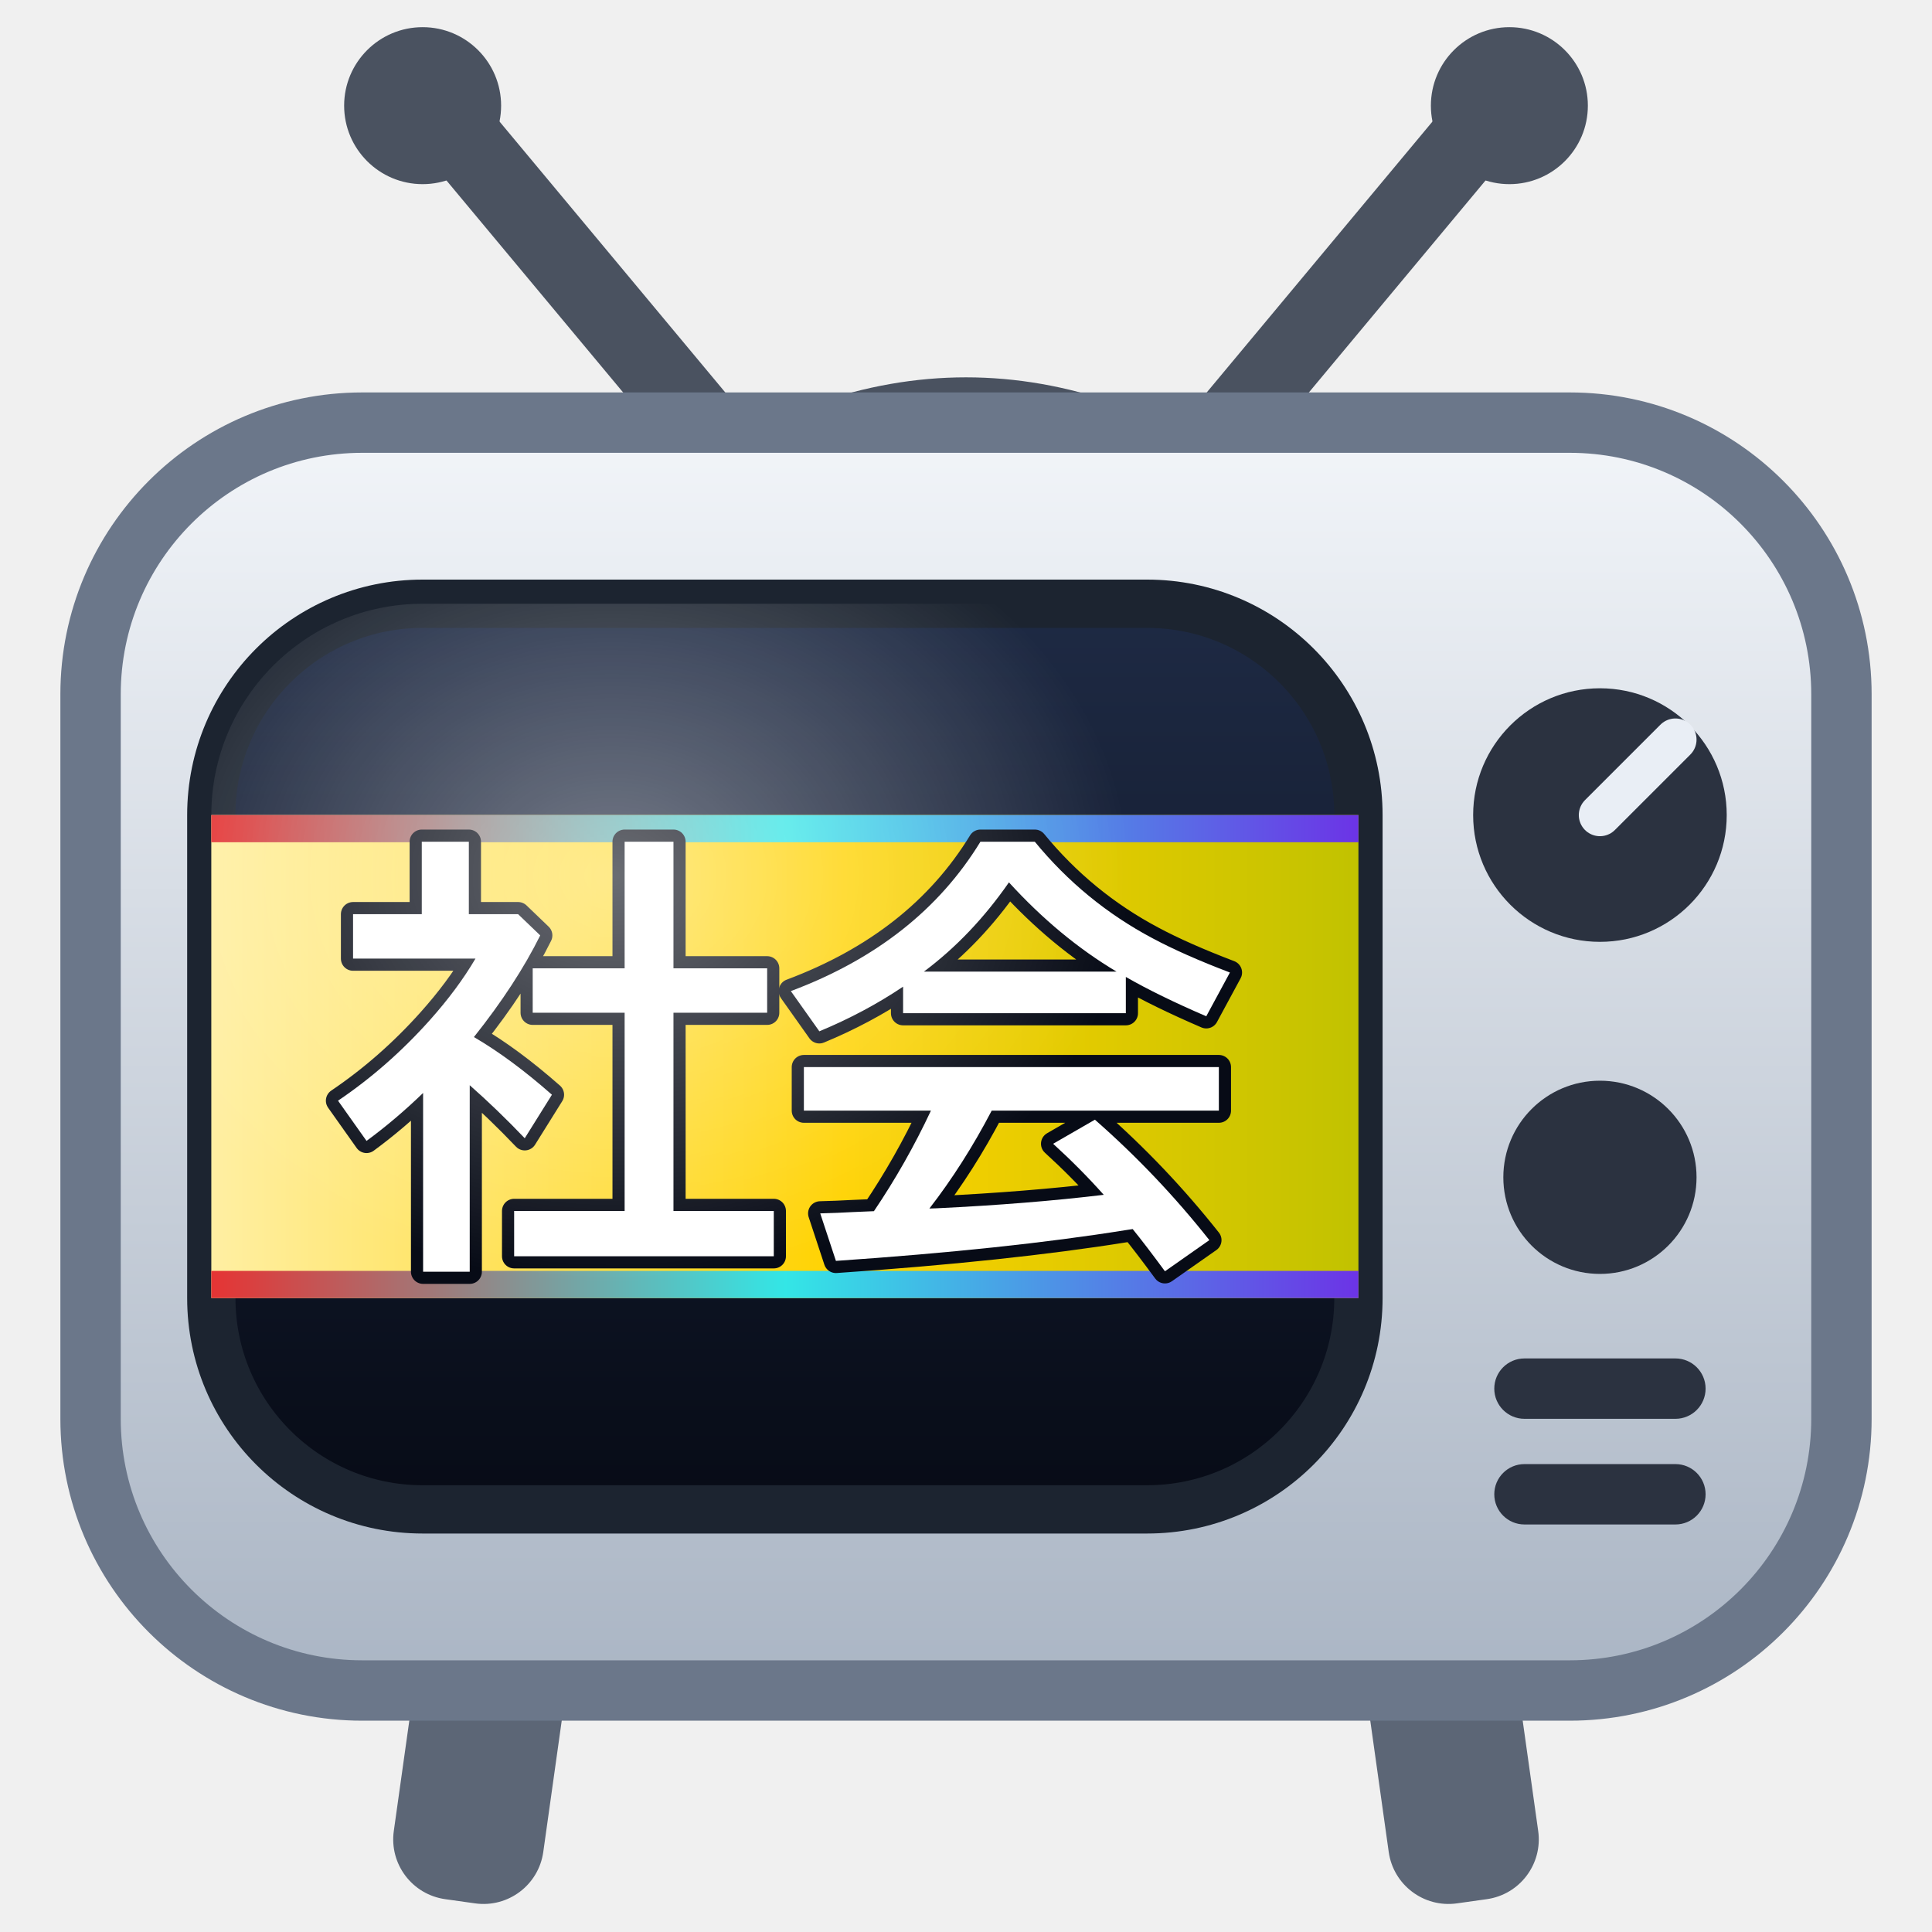
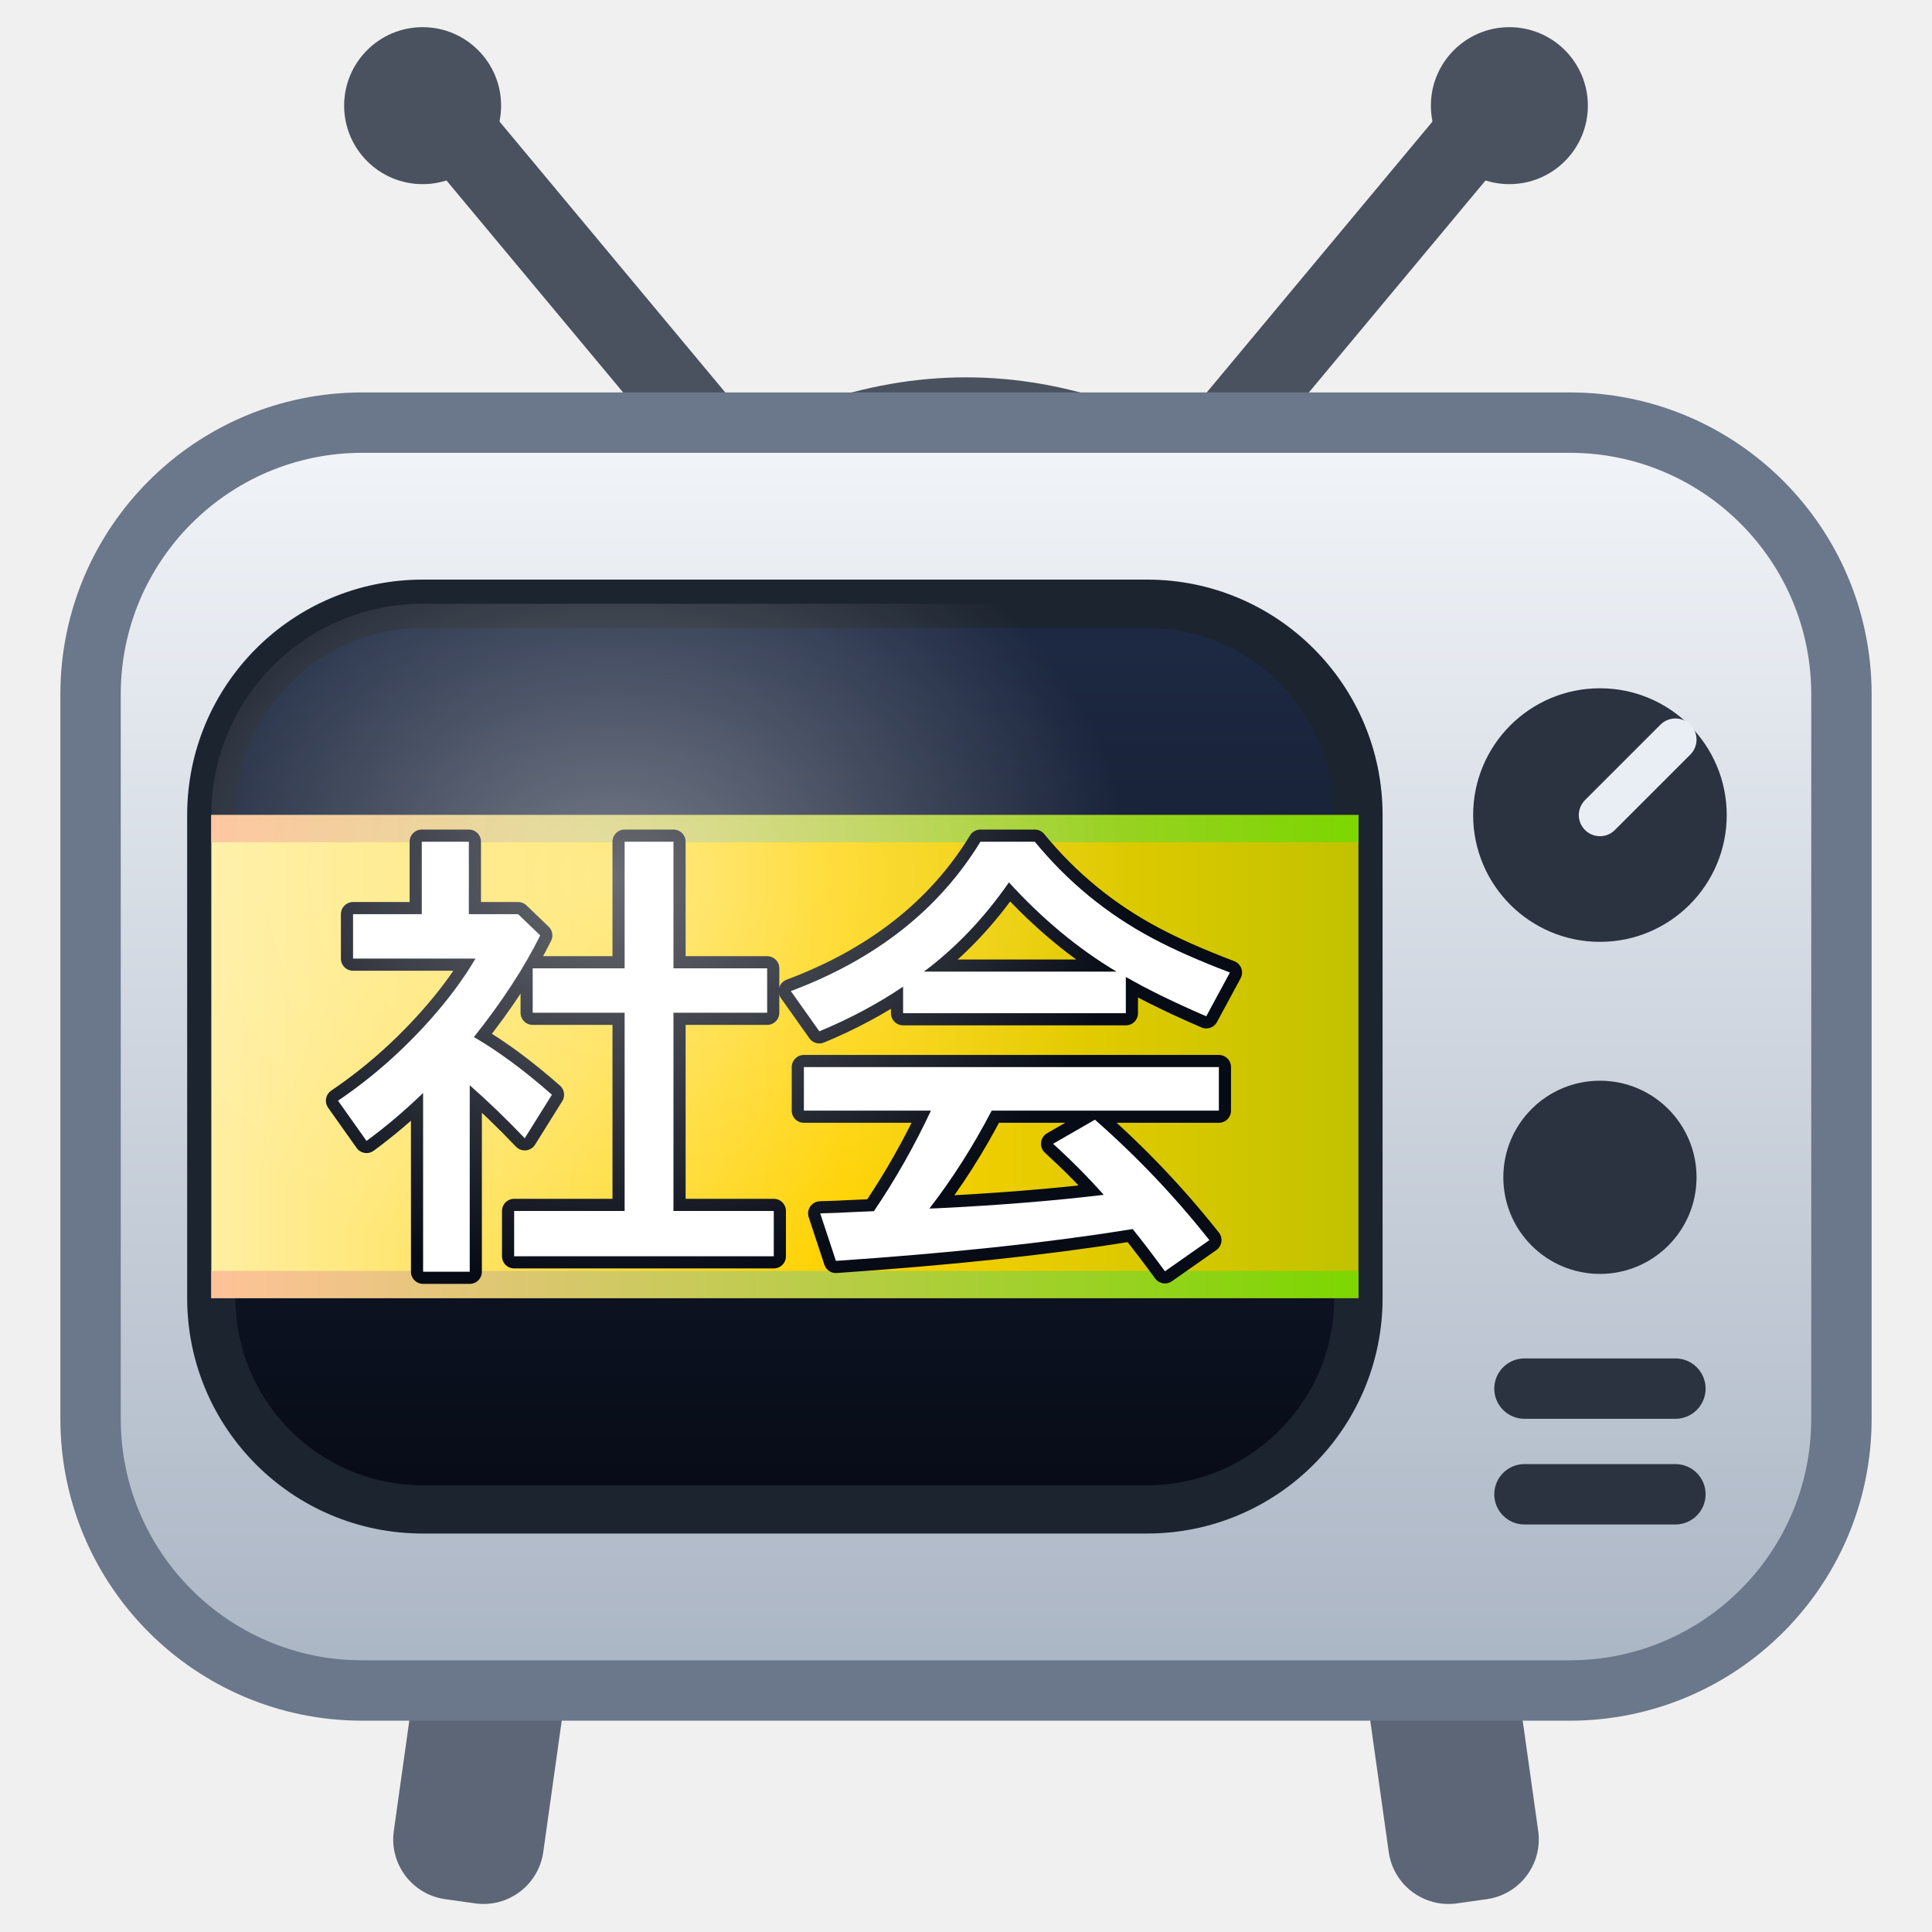
<svg xmlns="http://www.w3.org/2000/svg" viewBox="0 0 64 64">
  <defs>
    <linearGradient id="cab" x1="0" y1="0" x2="0" y2="1">
      <stop offset="0" stop-color="#F2F5F9" />
      <stop offset="1" stop-color="#AAB5C4" />
    </linearGradient>
    <linearGradient id="scr" x1="0" y1="0" x2="0" y2="1">
      <stop offset="0" stop-color="#1E2A44" />
      <stop offset="1" stop-color="#070B16" />
    </linearGradient>
    <linearGradient id="bd" x1="0" y1="0" x2="1" y2="0">
      <stop offset="0" stop-color="#FFEFA3" />
      <stop offset=".55" stop-color="#FFD200" />
      <stop offset="1" stop-color="#C1C200" />
    </linearGradient>
    <clipPath id="sc">
      <rect x="7" y="20" width="38" height="30" rx="7" />
    </clipPath>
    <radialGradient id="gl" cx=".35" cy=".3" r=".9">
      <stop offset="0" stop-color="#fff" stop-opacity=".4" />
      <stop offset=".5" stop-color="#fff" stop-opacity="0" />
    </radialGradient>
    <linearGradient id="rbl" x1="0" y1="0" x2="1" y2="0">
-       <stop offset="0" stop-color="#E63333" />
-       <stop offset=".5" stop-color="#33E6E6" />
-       <stop offset="1" stop-color="#6C33E6" />
+       <stop offset="0" stop-color="#FFC299" />
+       <stop offset="1" stop-color="#7CD600" />
    </linearGradient>
  </defs>
  <path d="M24 15 L14 3 M40 15 L50 3" stroke="#4A5260" stroke-width="2.6" stroke-linecap="round" />
  <circle cx="14" cy="3.5" r="2.6" fill="#4A5260" />
  <circle cx="50" cy="3.5" r="2.6" fill="#4A5260" />
  <path d="M22 16 Q32 9 42 16 Z" fill="#4A5260" />
  <rect x="14" y="54" width="5" height="9" rx="2" fill="#5C6676" transform="rotate(8 16 54)" />
  <rect x="45" y="54" width="5" height="9" rx="2" fill="#5C6676" transform="rotate(-8 48 54)" />
  <rect x="3" y="14" width="58" height="42" rx="9" fill="url(#cab)" stroke="#6B778A" stroke-width="2" />
  <rect x="7" y="20" width="38" height="30" rx="7" fill="url(#scr)" stroke="#1C2430" stroke-width="1.6" />
  <rect x="7" y="27" width="38" height="16" fill="url(#bd)" clip-path="url(#sc)" />
  <rect x="7" y="27" width="38" height="0.9" fill="url(#rbl)" clip-path="url(#sc)" />
  <rect x="7" y="42.1" width="38" height="0.9" fill="url(#rbl)" clip-path="url(#sc)" />
  <path d="M642 867Q810 769 995 606L872 409Q748 539 623 649V-195H412V614Q288 494 156 397L27 579Q252 731 441 942Q568 1084 649 1222H95V1423H406V1751H619V1423H842L942 1327Q833 1107 642 867ZM1324 1178V1751H1545V1178H1969V977H1545V80H1999V-125H824V80H1324V977H908V1178Z" fill="#fff" stroke="#070B16" stroke-width="110" paint-order="stroke" stroke-linejoin="round" transform="translate(11.00 40.70) scale(0.00732 -0.00732)" />
  <path d="M1543 1139V975H535V1095Q361 978 156 893L27 1075Q604 1291 885 1751H1131Q1355 1478 1664 1314Q1804 1239 2014 1159L1907 961Q1691 1054 1543 1139ZM1501 1163Q1241 1318 1014 1567Q846 1325 629 1163ZM936 534Q809 291 654 91L686 92Q1102 112 1443 153Q1338 271 1214 384L1403 493Q1687 244 1921 -52L1720 -193Q1634 -76 1574 -2L1541 -7Q1005 -93 231 -146L160 69Q239 71 309 75L403 79Q549 295 661 534H86V731H1964V534Z" fill="#fff" stroke="#070B16" stroke-width="110" paint-order="stroke" stroke-linejoin="round" transform="translate(26.00 40.70) scale(0.00732 -0.00732)" />
  <rect x="7" y="20" width="38" height="30" rx="7" fill="url(#gl)" />
  <circle cx="53" cy="27" r="4.2" fill="#2B3240" />
  <path d="M53 27 L55.5 24.5" stroke="#E9EEF5" stroke-width="1.4" stroke-linecap="round" />
  <circle cx="53" cy="39" r="3.2" fill="#2B3240" />
  <rect x="49.5" y="45" width="7" height="2" rx="1" fill="#2B3240" />
  <rect x="49.5" y="48.5" width="7" height="2" rx="1" fill="#2B3240" />
</svg>
